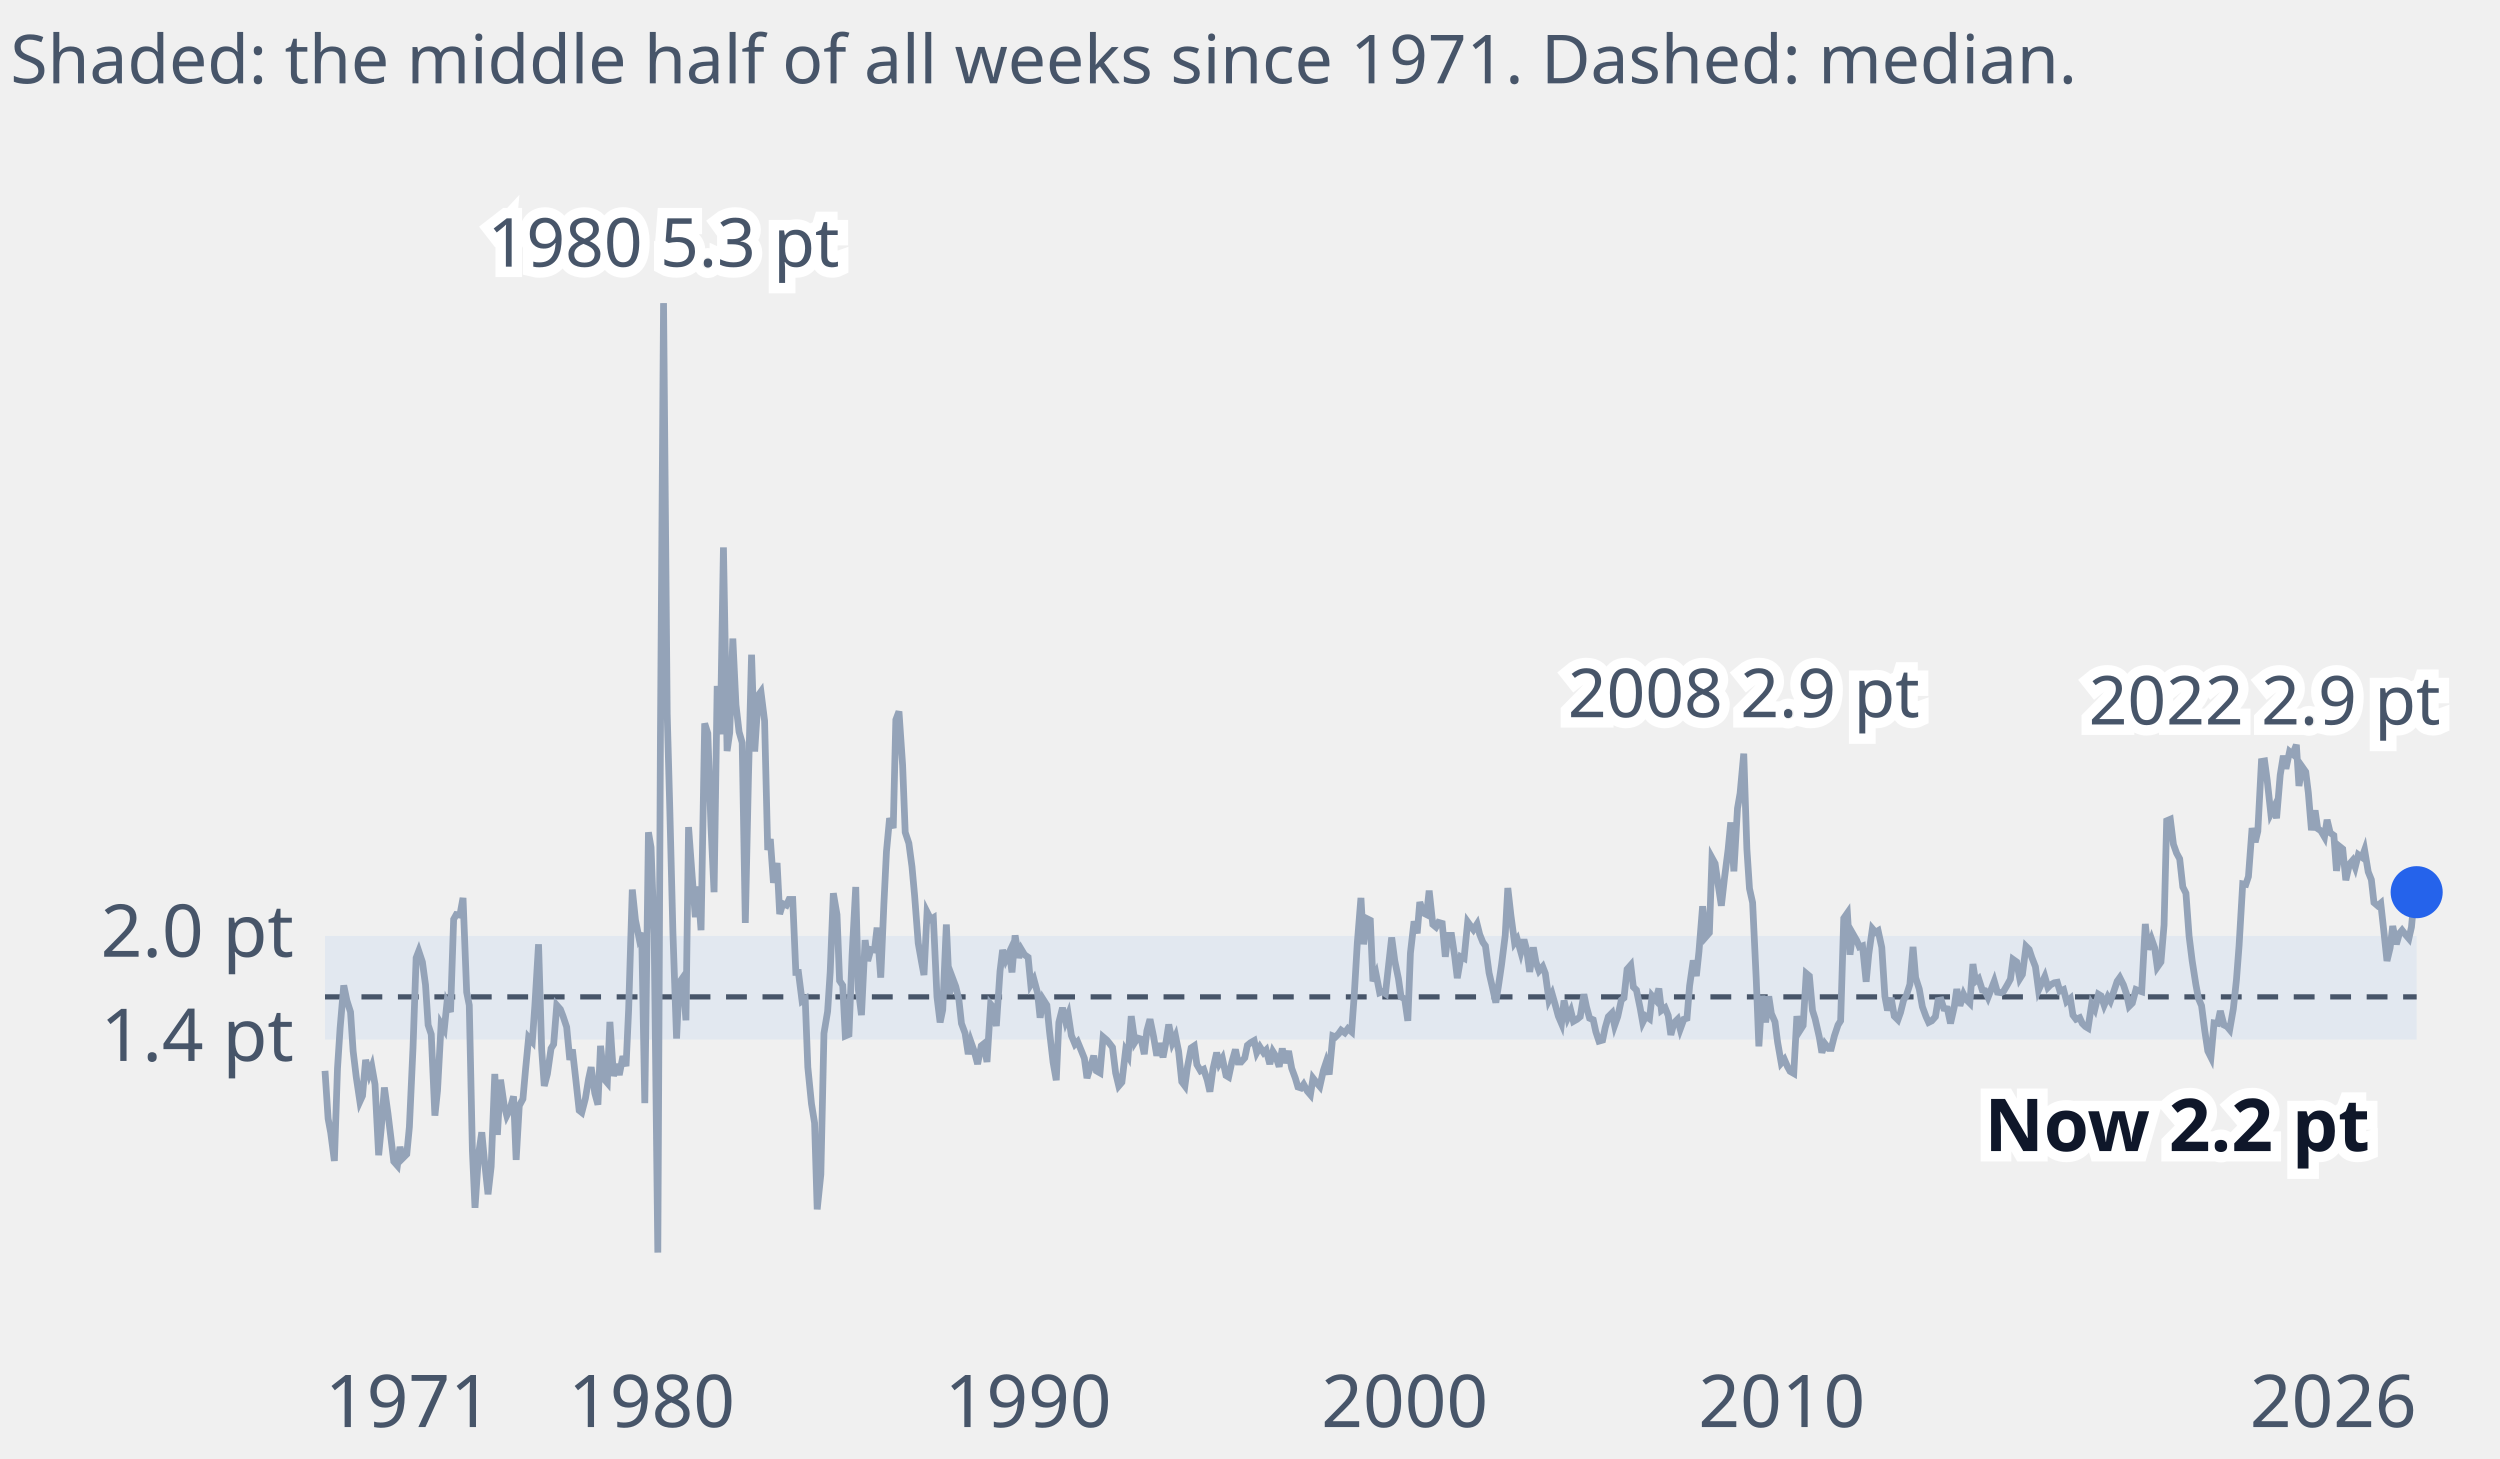
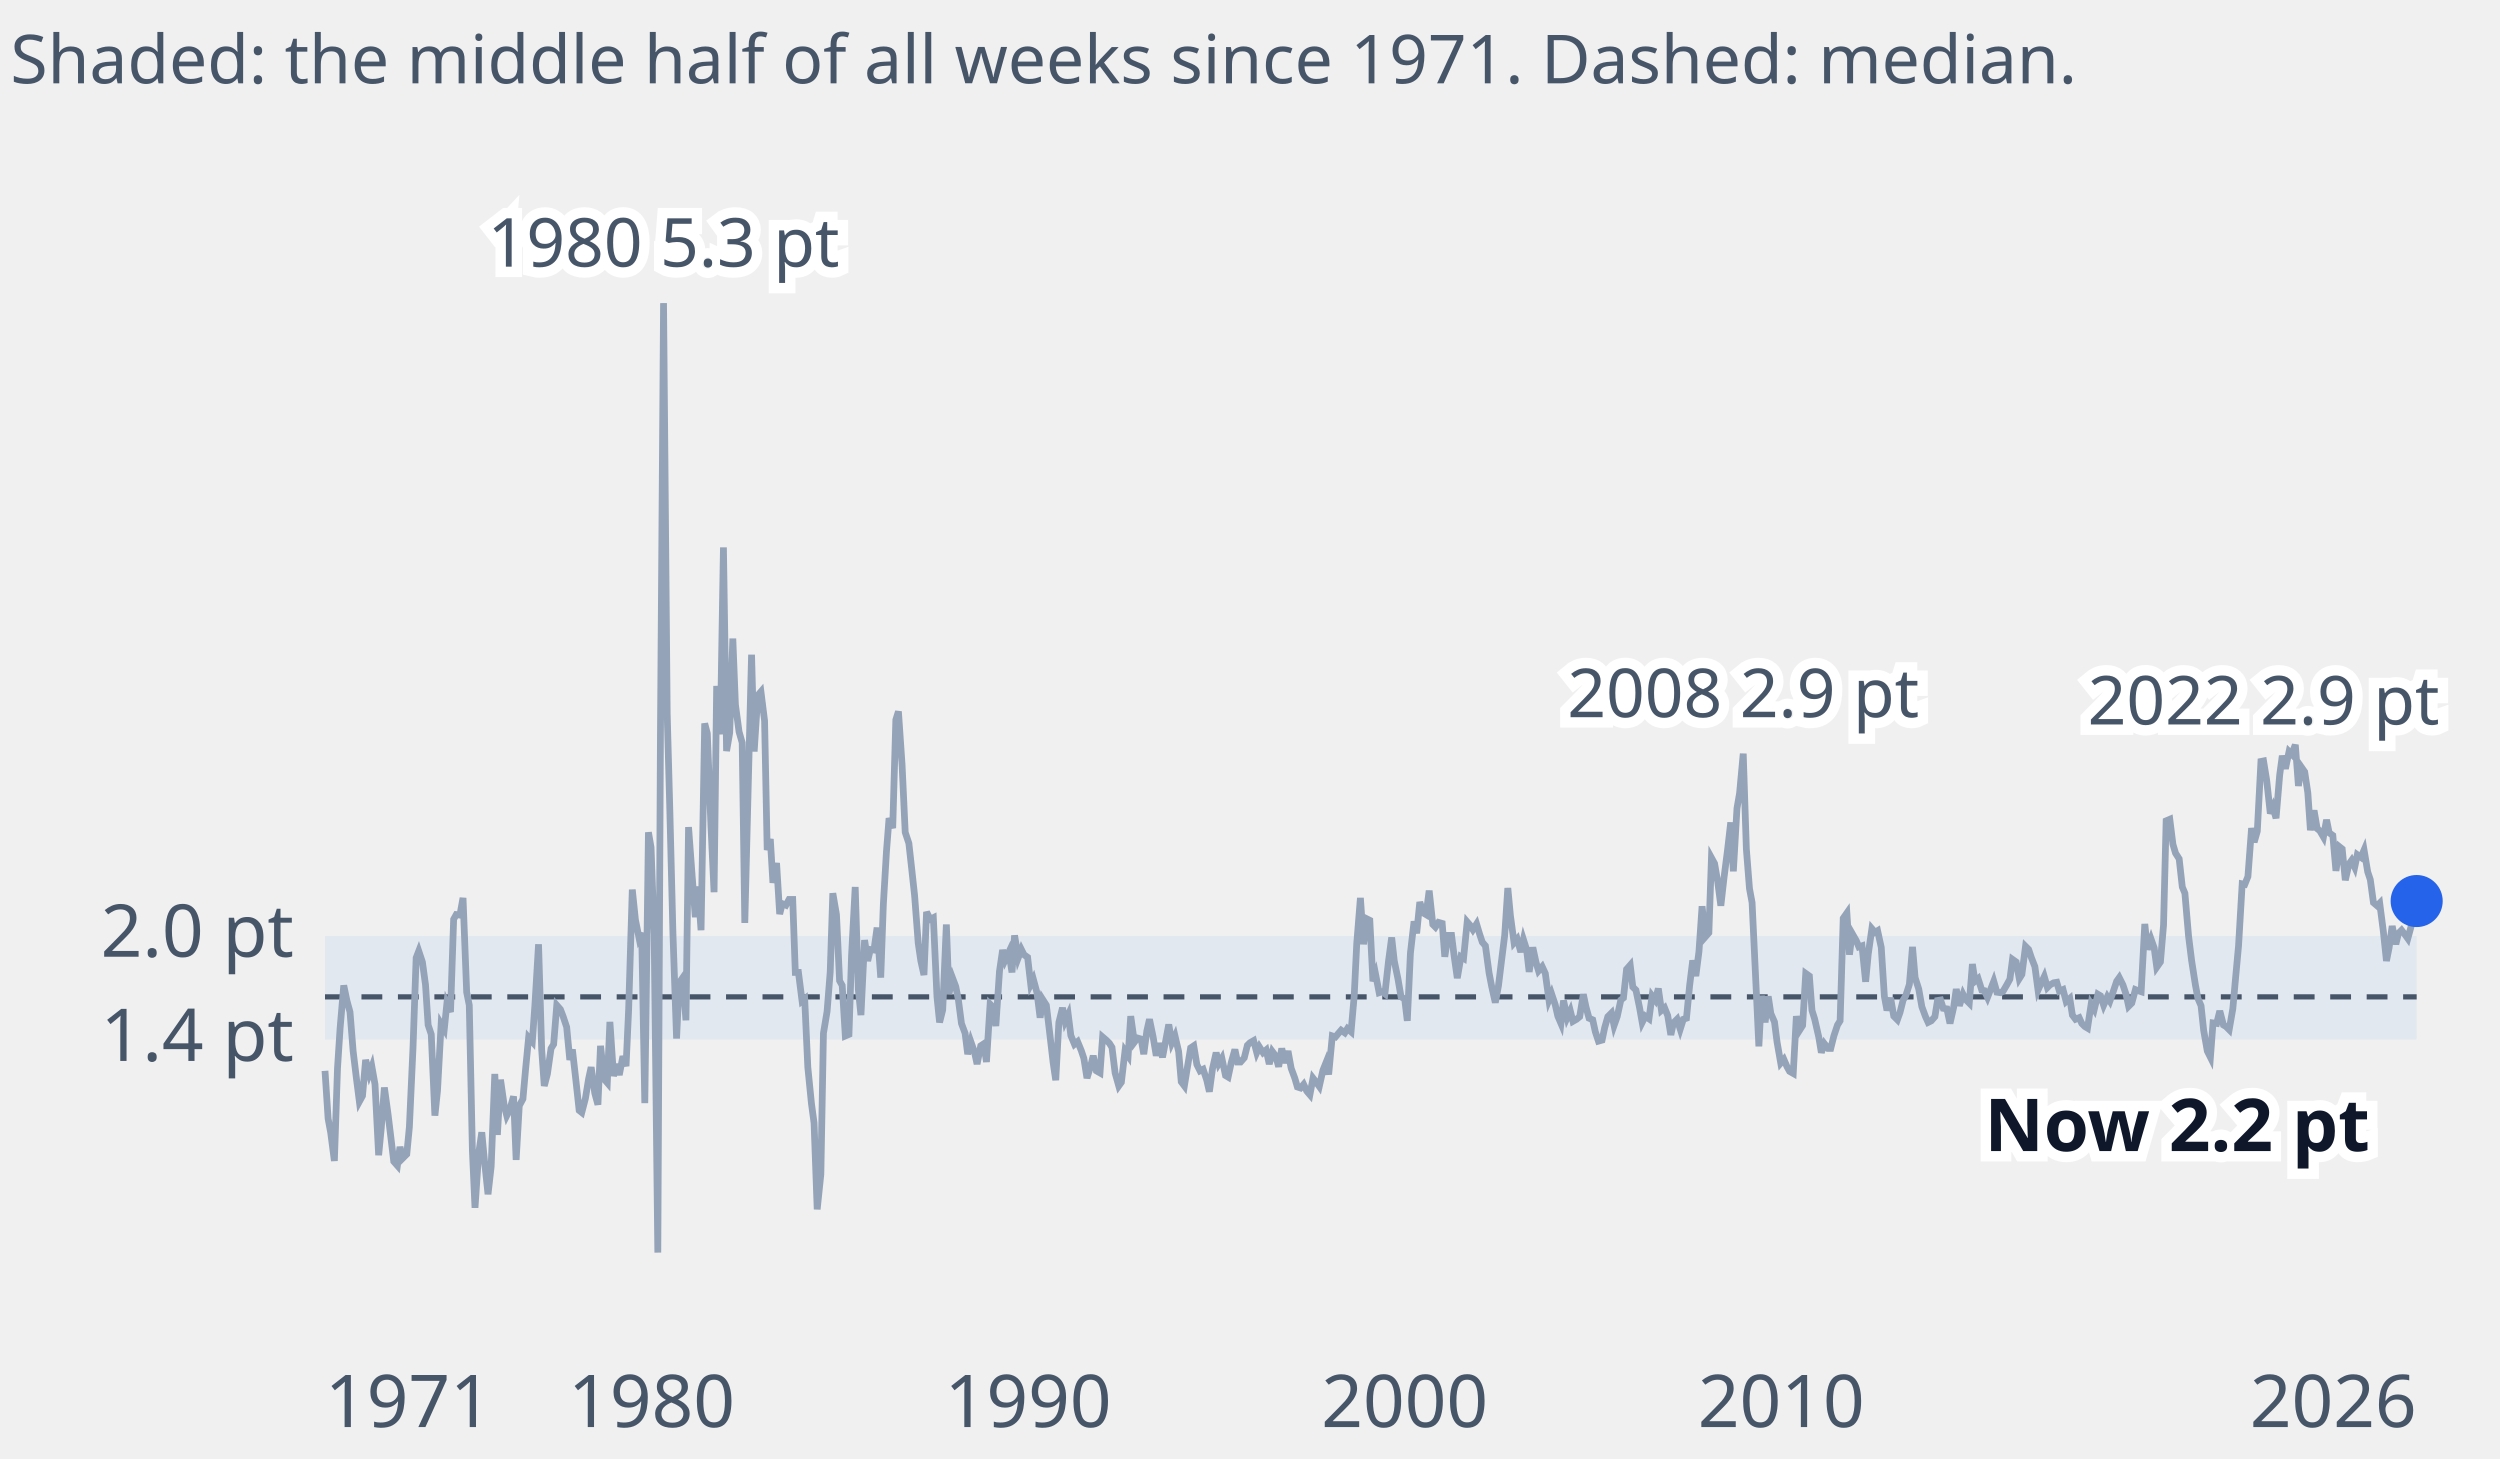
<svg xmlns="http://www.w3.org/2000/svg" viewBox="0 0 480 280" width="480" height="280" style="width:100%;max-width:560px;height:auto" role="img" font-family="system-ui,sans-serif" font-size="16">
  <text x="2" y="16.0" font-size="13" fill="#475569">Shaded: the middle half of all weeks since 1971. Dashed: median.</text>
  <rect x="62.4" y="179.7" width="401.6" height="19.9" fill="#e2e8f0" />
  <line x1="62.4" x2="464" y1="191.4" y2="191.4" stroke="#475569" stroke-dasharray="4 3" />
  <text x="56.4" y="183.7" text-anchor="end" font-size="14" fill="#475569">2.0 pt</text>
  <text x="56.4" y="203.7" text-anchor="end" font-size="14" fill="#475569">1.4 pt</text>
-   <polyline points="62.4,205.6 63.0,214.8 63.5,217.5 64.2,222.9 64.8,205.1 65.3,197.4 66.0,189.2 66.6,192.1 67.3,194.3 67.8,201.8 68.4,206.8 69.1,211.5 69.6,210.4 70.2,203.5 70.9,206.2 71.4,204.8 72.0,208.2 72.7,221.8 73.2,216.6 73.8,208.8 74.5,213.9 75.0,218.0 75.6,223.0 76.3,223.8 76.8,220.2 77.3,222.4 78.1,221.6 78.6,216.4 79.3,201.1 79.9,183.9 80.4,182.6 81.1,184.7 81.7,189.1 82.2,196.8 82.8,198.6 83.5,214.2 84.0,209.4 84.7,196.6 85.3,197.6 85.8,192.7 86.5,194.3 87.1,176.5 87.6,175.6 88.3,175.7 88.9,172.4 89.6,190.5 90.1,193.0 90.7,220.9 91.2,231.9 91.9,221.5 92.5,217.4 93.0,222.7 93.7,229.3 94.3,224.0 95.0,206.2 95.5,217.9 96.1,207.3 96.8,212.2 97.3,214.2 97.9,213.0 98.6,210.5 99.1,222.7 99.7,212.3 100.4,211.0 100.9,205.4 101.5,199.2 102.2,200.0 102.7,193.0 103.4,181.3 104.0,201.5 104.5,208.5 105.1,206.2 105.8,201.3 106.3,200.5 106.9,193.0 107.6,193.8 108.1,195.1 108.8,197.2 109.4,203.5 109.9,201.5 110.6,207.7 111.2,213.2 111.7,213.6 112.4,210.9 113.0,207.2 113.5,204.9 114.2,209.9 114.8,212.1 115.3,200.8 116.0,207.2 116.6,207.9 117.1,196.2 117.8,206.6 118.4,204.3 118.9,206.4 119.6,202.8 120.2,204.7 120.7,193.8 121.4,170.8 122.0,176.6 122.7,180.1 123.2,179.1 123.8,211.8 124.5,159.8 125.0,162.7 125.6,179.4 126.3,240.5 126.8,141.9 127.4,58.2 128.1,137.0 128.6,155.3 129.2,179.1 129.9,199.4 130.4,188.7 131.1,187.7 131.7,195.9 132.2,158.8 132.9,168.3 133.5,176.1 134.0,170.2 134.6,178.6 135.3,138.9 135.9,140.8 136.5,158.5 137.1,171.3 137.7,131.7 138.3,141.0 138.9,105.1 139.6,144.2 140.1,140.7 140.7,122.6 141.3,135.3 141.9,140.5 142.5,142.6 143.1,177.2 143.7,149.3 144.3,125.7 144.9,144.3 145.6,133.5 146.1,132.8 146.8,138.4 147.4,163.2 147.9,161.1 148.5,169.5 149.2,165.7 149.7,175.5 150.3,173.5 151.0,173.8 151.5,172.7 152.2,172.7 152.8,186.7 153.3,186.7 154.0,192.2 154.6,191.8 155.1,204.9 155.8,211.9 156.4,215.6 156.9,232.2 157.6,225.5 158.2,198.4 158.9,194.2 159.4,186.6 160.0,171.5 160.7,175.6 161.2,188.3 161.8,189.2 162.3,198.9 163.0,198.6 163.6,183.4 164.3,170.3 164.8,190.0 165.4,194.9 166.1,180.5 166.6,184.5 167.2,182.3 167.9,182.4 168.4,178.1 169.1,187.7 169.7,173.7 170.2,163.5 170.8,157.1 171.5,159.0 172.0,138.2 172.6,136.6 173.3,146.9 173.8,159.8 174.5,161.9 175.1,166.4 175.6,171.9 176.3,181.1 176.9,184.5 177.4,187.2 178.0,175.1 178.7,176.5 179.2,176.2 179.9,191.4 180.5,196.3 181.0,193.9 181.7,177.5 182.3,190.8 182.9,187.8 183.5,189.4 184.1,191.9 184.6,196.5 185.3,198.4 185.9,202.4 186.4,200.0 187.1,202.0 187.7,204.3 188.4,200.8 188.9,200.4 189.5,203.9 190.2,192.8 190.7,193.4 191.3,197.0 192.0,186.5 192.5,182.4 193.1,184.3 193.8,182.8 194.3,186.7 194.9,179.6 195.6,183.9 196.1,182.3 196.7,183.3 197.4,183.8 197.9,189.0 198.5,188.0 199.2,190.6 199.7,195.4 200.3,191.9 201.0,193.0 201.5,198.0 202.2,204.0 202.8,207.4 203.3,196.3 204.0,193.5 204.6,196.1 205.1,194.8 205.7,198.8 206.4,200.5 206.9,200.0 207.6,201.7 208.2,203.2 208.7,207.0 209.4,204.7 210.0,202.7 210.5,205.6 211.2,206.0 211.8,199.1 212.5,199.7 213.0,200.3 213.6,201.1 214.2,206.0 214.8,208.5 215.4,207.8 216.1,201.8 216.6,202.7 217.2,195.1 217.9,200.1 218.4,199.3 219.1,199.5 219.7,202.4 220.2,197.9 220.8,195.7 221.5,199.1 222.1,202.7 222.6,200.3 223.3,203.0 223.9,199.9 224.4,196.7 225.1,200.2 225.7,198.9 226.3,201.9 226.9,207.7 227.5,208.5 228.0,204.8 228.7,201.2 229.3,200.8 229.8,204.4 230.5,205.6 231.1,205.3 231.8,207.4 232.3,209.6 232.9,205.2 233.6,202.1 234.1,204.2 234.7,203.2 235.4,206.5 235.9,206.8 236.5,204.0 237.2,201.5 237.7,203.9 238.3,203.9 239.0,203.1 239.5,200.7 240.1,200.2 240.8,199.8 241.3,202.1 241.9,201.0 242.6,202.1 243.1,201.6 243.8,204.3 244.4,201.9 244.9,202.7 245.6,204.8 246.2,201.3 246.7,204.1 247.4,201.8 248.0,205.1 248.7,207.0 249.2,208.7 249.8,208.9 250.3,208.2 251.0,209.5 251.6,210.2 252.1,207.0 252.8,207.9 253.4,208.6 254.1,205.5 254.6,204.0 255.2,206.3 255.9,198.9 256.4,199.1 257.0,198.5 257.5,197.8 258.2,198.3 258.8,197.5 259.5,198.1 260.0,191.3 260.6,181.1 261.3,172.4 261.8,181.3 262.5,176.4 263.1,176.7 263.6,188.4 264.2,187.0 264.9,190.6 265.4,190.4 266.0,190.8 266.7,184.5 267.2,180.0 267.8,184.5 268.5,187.9 269.0,191.4 269.7,191.8 270.3,196.0 270.8,183.0 271.5,176.9 272.1,179.2 272.6,173.2 273.3,175.3 273.9,175.6 274.4,171.0 275.1,177.5 275.7,178.0 276.2,177.1 276.9,177.3 277.5,183.7 278.0,179.6 278.7,179.6 279.3,183.6 279.8,187.8 280.5,183.7 281.1,184.0 281.8,177.0 282.3,177.7 282.9,178.5 283.6,177.4 284.1,179.4 284.7,180.9 285.2,181.6 285.9,186.8 286.5,189.4 287.2,192.5 287.7,189.3 288.3,185.2 289.0,179.6 289.5,170.5 290.1,175.8 290.8,181.0 291.3,180.3 292.0,182.8 292.6,180.4 293.1,182.3 293.7,186.6 294.4,181.9 294.9,184.7 295.5,186.4 296.2,185.6 296.7,186.9 297.4,192.0 298.0,190.8 298.6,192.9 299.2,195.1 299.8,196.5 300.3,192.1 301.0,195.4 301.6,194.1 302.1,196.1 302.8,195.7 303.4,195.2 304.1,190.9 304.6,193.3 305.2,195.5 305.9,195.8 306.4,198.1 307.0,199.9 307.7,199.7 308.2,197.3 308.8,195.2 309.5,194.5 310.0,196.9 310.6,195.2 311.3,192.0 311.8,191.6 312.4,186.1 313.1,185.3 313.6,189.5 314.2,190.1 314.9,193.5 315.4,196.3 316.0,195.1 316.7,195.6 317.2,191.2 317.9,192.0 318.5,189.8 319.0,194.0 319.7,193.5 320.3,195.0 320.8,198.7 321.4,196.4 322.1,195.7 322.6,197.6 323.3,195.7 323.9,195.5 324.4,189.3 325.1,184.4 325.7,187.4 326.2,182.7 326.9,174.0 327.5,179.9 328.2,179.1 328.7,164.7 329.3,165.8 329.8,169.3 330.5,173.9 331.1,168.6 331.8,163.1 332.3,157.9 332.9,167.3 333.6,155.2 334.1,152.3 334.8,144.7 335.4,163.0 335.9,170.6 336.5,173.3 337.2,188.1 337.7,200.9 338.3,191.2 339.0,196.3 339.6,191.3 340.1,194.6 340.8,196.2 341.3,200.1 342.0,204.1 342.6,203.4 343.2,204.8 343.7,205.7 344.4,206.1 345.0,195.1 345.5,198.0 346.2,196.9 346.8,186.9 347.4,187.4 348.0,194.0 348.5,195.6 349.3,199.1 349.8,202.1 350.4,200.4 351.1,201.3 351.6,201.3 352.2,198.9 352.9,196.8 353.4,196.0 354.0,176.3 354.7,175.3 355.2,183.3 355.7,179.2 356.5,180.6 357.0,181.8 357.6,181.6 358.3,188.5 358.8,183.2 359.5,178.3 360.1,179.0 360.6,178.7 361.3,181.9 361.9,191.3 362.4,194.0 363.1,191.6 363.7,195.1 364.4,195.8 364.9,194.4 365.5,192.0 366.0,191.2 366.7,189.0 367.3,181.8 367.8,187.7 368.5,189.9 369.1,193.3 369.8,195.2 370.3,196.3 370.9,196.0 371.6,195.2 372.1,192.1 372.7,192.0 373.2,193.6 373.9,193.7 374.5,196.5 375.2,193.4 375.7,189.9 376.3,193.1 377.0,190.9 377.5,191.9 378.2,192.6 378.8,185.1 379.3,188.4 379.9,187.9 380.6,190.1 381.1,190.2 381.7,191.5 382.4,189.7 382.9,188.4 383.5,190.5 384.2,190.6 384.7,190.3 385.4,189.1 386.0,188.0 386.5,184.2 387.2,184.7 387.8,187.9 388.3,187.1 389.0,181.7 389.6,182.3 390.1,183.8 390.8,185.6 391.4,190.1 391.9,189.0 392.6,187.5 393.2,189.6 393.7,189.1 394.4,188.7 395.0,188.6 395.5,190.3 396.2,190.0 396.8,192.3 397.5,191.7 398.0,194.9 398.6,195.7 399.3,195.4 399.8,196.5 400.4,197.1 400.9,197.4 401.6,192.8 402.2,193.8 402.9,190.9 403.4,191.2 404.0,193.0 404.7,191.4 405.2,192.2 405.8,190.5 406.5,188.4 407.0,187.7 407.7,189.1 408.3,190.9 408.8,193.2 409.4,192.6 410.1,190.0 410.6,190.2 411.2,190.4 411.9,177.4 412.4,182.3 413.1,180.3 413.7,182.0 414.2,185.7 414.9,184.7 415.5,177.6 416.0,157.6 416.7,157.3 417.3,162.1 417.9,163.8 418.5,164.9 419.1,170.3 419.7,171.5 420.3,179.7 420.9,184.5 421.6,189.0 422.1,191.7 422.7,193.1 423.3,197.8 423.9,201.8 424.5,203.0 425.1,196.4 425.8,196.5 426.3,194.1 427.0,196.8 427.6,197.1 428.1,197.7 428.8,193.7 429.4,188.1 429.9,181.6 430.6,169.7 431.2,169.8 431.7,168.3 432.4,159.0 433.0,161.7 433.5,159.6 434.2,146.2 434.8,146.1 435.3,149.8 436.0,156.2 436.6,155.0 437.1,157.1 437.8,148.8 438.4,145.1 438.9,147.6 439.6,144.3 440.2,144.8 440.9,143.0 441.4,150.9 442.0,147.2 442.7,148.2 443.2,152.2 443.8,159.4 444.5,155.6 445.0,159.1 445.6,159.5 446.3,160.7 446.8,157.4 447.4,159.9 448.1,160.4 448.6,167.2 449.3,162.6 449.8,163.0 450.4,169.0 451.1,165.9 451.7,165.2 452.2,166.5 452.8,164.1 453.5,164.6 454.0,163.2 454.7,167.4 455.3,168.9 455.8,173.3 456.5,173.9 457.1,173.4 457.7,178.8 458.3,184.5 458.9,182.0 459.4,177.8 460.1,181.3 460.7,179.2 461.2,178.6 461.9,179.5 462.5,180.2 463.0,178.0 463.7,170.5 464.0,171.3 464.0,171.3" fill="none" stroke="#94a3b8" stroke-width="1.3" />
+   <polyline points="62.4,205.6 63.0,214.8 63.5,217.5 64.2,222.9 64.8,205.1 65.3,197.4 66.0,189.2 66.6,192.1 67.2,194.3 67.8,201.8 68.4,206.8 69.0,211.5 69.6,210.4 70.2,203.5 70.9,206.2 71.4,204.8 72.0,208.2 72.7,221.8 73.2,216.6 73.8,208.8 74.5,213.9 75.0,218.0 75.6,223.0 76.3,223.8 76.8,220.2 77.3,222.4 78.1,221.6 78.6,216.4 79.3,201.1 79.9,183.9 80.4,182.6 81.1,184.7 81.7,189.1 82.2,196.8 82.8,198.6 83.5,214.2 84.0,209.4 84.7,196.6 85.3,197.6 85.8,192.7 86.5,194.3 87.1,176.5 87.6,175.6 88.3,175.7 88.9,172.4 89.6,190.5 90.1,193.0 90.7,220.9 91.2,231.9 91.9,221.5 92.5,217.4 93.0,222.7 93.7,229.3 94.3,224.0 95.0,206.2 95.5,217.9 96.1,207.3 96.8,212.2 97.3,214.2 97.9,213.0 98.6,210.5 99.1,222.7 99.7,212.3 100.4,211.0 100.9,205.4 101.5,199.2 102.2,200.0 102.7,193.0 103.4,181.3 104.0,201.5 104.5,208.5 105.1,206.2 105.8,201.3 106.3,200.5 106.9,193.0 107.6,193.8 108.1,195.1 108.8,197.2 109.4,203.5 109.9,201.5 110.6,207.7 111.2,213.2 111.7,213.6 112.4,210.9 113.0,207.2 113.5,204.9 114.2,209.9 114.8,212.1 115.3,200.8 116.0,207.2 116.6,207.9 117.1,196.2 117.8,206.6 118.4,204.3 118.9,206.4 119.6,202.8 120.2,204.7 120.7,193.8 121.4,170.8 122.0,176.6 122.7,180.1 123.2,179.1 123.8,211.8 124.5,159.8 125.0,162.7 125.6,179.4 126.3,240.5 126.8,141.9 127.4,58.2 128.1,137.0 128.6,155.3 129.2,179.1 129.9,199.4 130.4,188.7 131.1,187.7 131.7,195.9 132.2,158.8 132.9,168.3 133.5,176.1 134.0,170.2 134.6,178.6 135.3,138.9 135.8,140.8 136.5,158.5 137.1,171.3 137.6,131.7 138.3,141.0 138.9,105.1 139.5,144.2 140.1,140.7 140.7,122.6 141.2,135.3 141.9,140.5 142.5,142.6 143.0,177.2 143.7,149.3 144.3,125.7 144.8,144.3 145.5,133.5 146.1,132.8 146.8,138.4 147.3,163.2 147.9,161.1 148.4,169.5 149.1,165.7 149.7,175.5 150.2,173.5 150.9,173.8 151.5,172.7 152.2,172.7 152.7,186.7 153.3,186.7 154.0,192.2 154.5,191.8 155.1,204.9 155.8,211.9 156.3,215.6 156.9,232.2 157.6,225.5 158.1,198.4 158.8,194.2 159.4,186.6 159.9,171.5 160.6,175.6 161.2,188.3 161.7,189.2 162.3,198.9 163.0,198.6 163.5,183.4 164.2,170.3 164.8,190.0 165.3,194.9 166.0,180.5 166.6,184.5 167.1,182.3 167.8,182.4 168.4,178.1 169.1,187.7 169.6,173.7 170.2,163.5 170.7,157.1 171.4,159.0 172.0,138.2 172.5,136.6 173.2,146.9 173.8,159.8 174.5,161.9 175.0,166.4 175.6,171.9 176.3,181.1 176.8,184.5 177.4,187.2 177.9,175.1 178.6,176.5 179.2,176.2 179.9,191.4 180.4,196.3 181.0,193.9 181.7,177.5 182.2,190.8 182.9,187.8 183.5,189.4 184.0,191.9 184.6,196.5 185.3,198.4 185.8,202.4 186.4,200.0 187.1,202.0 187.6,204.3 188.3,200.8 188.9,200.4 189.4,203.9 190.1,192.8 190.7,193.4 191.2,197.0 191.9,186.5 192.5,182.4 193.0,184.3 193.7,182.8 194.3,186.7 194.8,179.6 195.5,183.9 196.1,182.3 196.6,183.3 197.3,183.8 197.9,189.0 198.4,188.0 199.1,190.6 199.7,195.4 200.2,191.9 200.9,193.0 201.5,198.0 202.2,204.0 202.7,207.4 203.3,196.3 204.0,193.5 204.5,196.1 205.1,194.8 205.6,198.8 206.3,200.5 206.9,200.0 207.6,201.7 208.1,203.2 208.7,207.0 209.4,204.7 209.9,202.7 210.5,205.6 211.2,206.0 211.7,199.1 212.4,199.7 213.0,200.3 213.5,201.1 214.1,206.0 214.8,208.5 215.3,207.8 216.0,201.8 216.6,202.7 217.1,195.1 217.8,200.1 218.4,199.3 219.1,199.5 219.6,202.4 220.2,197.9 220.7,195.7 221.4,199.1 222.0,202.7 222.5,200.3 223.2,203.0 223.8,199.9 224.4,196.7 225.0,200.2 225.6,198.9 226.3,201.9 226.8,207.7 227.4,208.5 228.0,204.8 228.6,201.2 229.2,200.8 229.8,204.4 230.4,205.6 231.0,205.3 231.7,207.4 232.2,209.6 232.8,205.2 233.5,202.1 234.0,204.2 234.6,203.2 235.3,206.5 235.8,206.8 236.4,204.0 237.1,201.5 237.6,203.9 238.2,203.9 238.9,203.1 239.5,200.7 240.0,200.2 240.7,199.8 241.3,202.1 241.8,201.0 242.5,202.1 243.1,201.6 243.7,204.3 244.3,201.9 244.9,202.7 245.5,204.8 246.1,201.3 246.7,204.1 247.3,201.8 247.9,205.1 248.6,207.0 249.1,208.7 249.7,208.9 250.3,208.2 250.9,209.5 251.5,210.2 252.1,207.0 252.8,207.9 253.3,208.6 254.0,205.5 254.6,204.0 255.1,206.3 255.8,198.9 256.4,199.1 256.9,198.5 257.5,197.8 258.2,198.3 258.7,197.5 259.4,198.1 260.0,191.3 260.5,181.1 261.2,172.4 261.8,181.3 262.4,176.4 263.0,176.7 263.6,188.4 264.1,187.0 264.8,190.6 265.4,190.4 265.9,190.8 266.6,184.5 267.2,180.0 267.7,184.5 268.4,187.9 269.0,191.4 269.7,191.8 270.2,196.0 270.8,183.0 271.5,176.9 272.0,179.2 272.6,173.2 273.3,175.3 273.8,175.6 274.4,171.0 275.1,177.5 275.6,178.0 276.2,177.1 276.9,177.3 277.4,183.7 278.0,179.6 278.7,179.6 279.2,183.6 279.8,187.8 280.5,183.7 281.0,184.0 281.7,177.0 282.3,177.7 282.8,178.5 283.5,177.4 284.1,179.4 284.6,180.9 285.2,181.6 285.9,186.8 286.4,189.4 287.1,192.5 287.7,189.3 288.2,185.2 288.9,179.6 289.5,170.5 290.0,175.8 290.7,181.0 291.3,180.3 292.0,182.8 292.5,180.4 293.1,182.3 293.6,186.6 294.3,181.9 294.9,184.7 295.4,186.4 296.1,185.6 296.7,186.9 297.4,192.0 297.9,190.8 298.6,192.9 299.1,195.1 299.7,196.5 300.2,192.1 300.9,195.4 301.5,194.1 302.0,196.1 302.7,195.7 303.3,195.2 304.0,190.9 304.5,193.3 305.1,195.5 305.8,195.8 306.3,198.1 306.9,199.9 307.6,199.7 308.1,197.3 308.7,195.2 309.4,194.5 309.9,196.9 310.5,195.2 311.2,192.0 311.7,191.6 312.3,186.1 313.0,185.3 313.5,189.5 314.1,190.1 314.8,193.5 315.3,196.3 315.9,195.1 316.6,195.6 317.2,191.2 317.8,192.0 318.4,189.8 319.0,194.0 319.6,193.5 320.2,195.0 320.8,198.7 321.3,196.4 322.0,195.7 322.6,197.6 323.2,195.7 323.8,195.5 324.4,189.3 325.0,184.4 325.6,187.4 326.2,182.7 326.8,174.0 327.4,179.9 328.1,179.1 328.6,164.7 329.2,165.8 329.8,169.3 330.4,173.9 331.0,168.6 331.7,163.1 332.3,157.9 332.8,167.3 333.5,155.2 334.0,152.3 334.7,144.7 335.3,163.0 335.9,170.6 336.4,173.3 337.1,188.1 337.7,200.9 338.2,191.2 338.9,196.3 339.5,191.3 340.0,194.6 340.7,196.2 341.2,200.1 341.9,204.1 342.5,203.4 343.1,204.8 343.6,205.7 344.3,206.1 344.9,195.1 345.4,198.0 346.1,196.9 346.7,186.9 347.4,187.4 347.9,194.0 348.4,195.6 349.2,199.1 349.7,202.1 350.3,200.4 351.0,201.3 351.5,201.3 352.1,198.9 352.8,196.8 353.3,196.0 353.9,176.3 354.6,175.3 355.1,183.3 355.6,179.2 356.4,180.6 356.9,181.8 357.5,181.6 358.2,188.5 358.7,183.2 359.4,178.3 360.0,179.0 360.5,178.7 361.2,181.9 361.8,191.3 362.3,194.0 363.0,191.6 363.6,195.1 364.3,195.8 364.8,194.4 365.4,192.0 365.9,191.2 366.6,189.0 367.2,181.8 367.7,187.7 368.4,189.9 369.0,193.3 369.7,195.2 370.2,196.3 370.8,196.0 371.5,195.2 372.0,192.1 372.6,192.0 373.1,193.6 373.8,193.7 374.4,196.5 375.1,193.4 375.6,189.9 376.2,193.1 376.9,190.9 377.4,191.9 378.1,192.6 378.7,185.1 379.2,188.4 379.8,187.9 380.5,190.1 381.0,190.2 381.6,191.5 382.3,189.7 382.8,188.4 383.4,190.5 384.1,190.6 384.6,190.3 385.3,189.1 385.9,188.0 386.4,184.2 387.1,184.7 387.7,187.9 388.2,187.1 388.9,181.7 389.5,182.3 390.0,183.8 390.7,185.6 391.3,190.1 391.8,189.0 392.5,187.5 393.1,189.6 393.6,189.1 394.3,188.7 394.9,188.6 395.4,190.3 396.1,190.0 396.7,192.3 397.4,191.7 397.9,194.9 398.5,195.7 399.2,195.4 399.7,196.5 400.3,197.1 400.8,197.4 401.5,192.8 402.1,193.8 402.8,190.9 403.3,191.2 403.9,193.0 404.6,191.4 405.1,192.2 405.7,190.5 406.4,188.4 406.9,187.7 407.6,189.1 408.2,190.9 408.7,193.2 409.3,192.6 410.0,190.0 410.5,190.2 411.1,190.4 411.8,177.4 412.3,182.3 413.0,180.3 413.6,182.0 414.1,185.7 414.8,184.7 415.4,177.6 415.9,157.6 416.6,157.3 417.2,162.1 417.7,163.8 418.4,164.9 419.0,170.3 419.5,171.5 420.2,179.7 420.8,184.5 421.5,189.0 422.0,191.7 422.6,193.1 423.1,197.8 423.8,201.8 424.4,203.0 424.9,196.4 425.6,196.5 426.2,194.1 426.9,196.8 427.4,197.1 428.0,197.7 428.7,193.7 429.2,188.1 429.8,181.6 430.5,169.7 431.0,169.8 431.6,168.3 432.3,159.0 432.8,161.7 433.4,159.6 434.1,146.2 434.6,146.1 435.2,149.8 435.9,156.2 436.4,155.0 437.0,157.1 437.7,148.8 438.2,145.1 438.8,147.6 439.5,144.3 440.0,144.8 440.7,143.0 441.3,150.9 441.8,147.2 442.5,148.2 443.1,152.2 443.6,159.4 444.3,155.6 444.9,159.1 445.4,159.5 446.1,160.7 446.7,157.4 447.2,159.9 447.9,160.4 448.5,167.2 449.2,162.6 449.7,163.0 450.3,169.0 451.0,165.9 451.5,165.2 452.1,166.5 452.6,164.1 453.3,164.6 453.9,163.2 454.6,167.4 455.1,168.9 455.7,173.3 456.4,173.9 456.9,173.4 457.6,178.8 458.2,184.5 458.7,182.0 459.3,177.8 460.0,181.3 460.5,179.2 461.1,178.6 461.8,179.5 462.3,180.2 462.9,178.0 463.6,170.5 464.0,173.0 464.0,173.0" fill="none" stroke="#94a3b8" stroke-width="1.3" />
  <text x="127.4" y="51.2" text-anchor="middle" font-size="13" fill="#475569" stroke="#fff" stroke-width="4" paint-order="stroke">1980 5.3 pt</text>
-   <text x="334.8" y="137.7" text-anchor="middle" font-size="13" fill="#475569" stroke="#fff" stroke-width="4" paint-order="stroke">2008 2.9 pt</text>
-   <text x="434.8" y="139.1" text-anchor="middle" font-size="13" fill="#475569" stroke="#fff" stroke-width="4" paint-order="stroke">2022 2.9 pt</text>
-   <circle cx="464.0" cy="171.3" r="5" fill="#2563eb" />
+   <text x="334.7" y="137.7" text-anchor="middle" font-size="13" fill="#475569" stroke="#fff" stroke-width="4" paint-order="stroke">2008 2.9 pt</text>
+   <text x="434.6" y="139.1" text-anchor="middle" font-size="13" fill="#475569" stroke="#fff" stroke-width="4" paint-order="stroke">2022 2.9 pt</text>
+   <circle cx="464.0" cy="173.0" r="5" fill="#2563eb" />
  <text x="455.0" y="221.0" text-anchor="end" font-size="14" font-weight="600" fill="#0f172a" stroke="#fff" stroke-width="4" paint-order="stroke">Now 2.2 pt</text>
  <text x="62.4" y="274" font-size="14" fill="#475569">1971</text>
  <text x="464" y="274" text-anchor="end" font-size="14" fill="#475569">2026</text>
  <text x="125.1" y="274" text-anchor="middle" font-size="14" fill="#475569">1980</text>
  <text x="197.4" y="274" text-anchor="middle" font-size="14" fill="#475569">1990</text>
  <text x="269.7" y="274" text-anchor="middle" font-size="14" fill="#475569">2000</text>
-   <text x="342.1" y="274" text-anchor="middle" font-size="14" fill="#475569">2010</text>
+   <text x="342.0" y="274" text-anchor="middle" font-size="14" fill="#475569">2010</text>
</svg>
